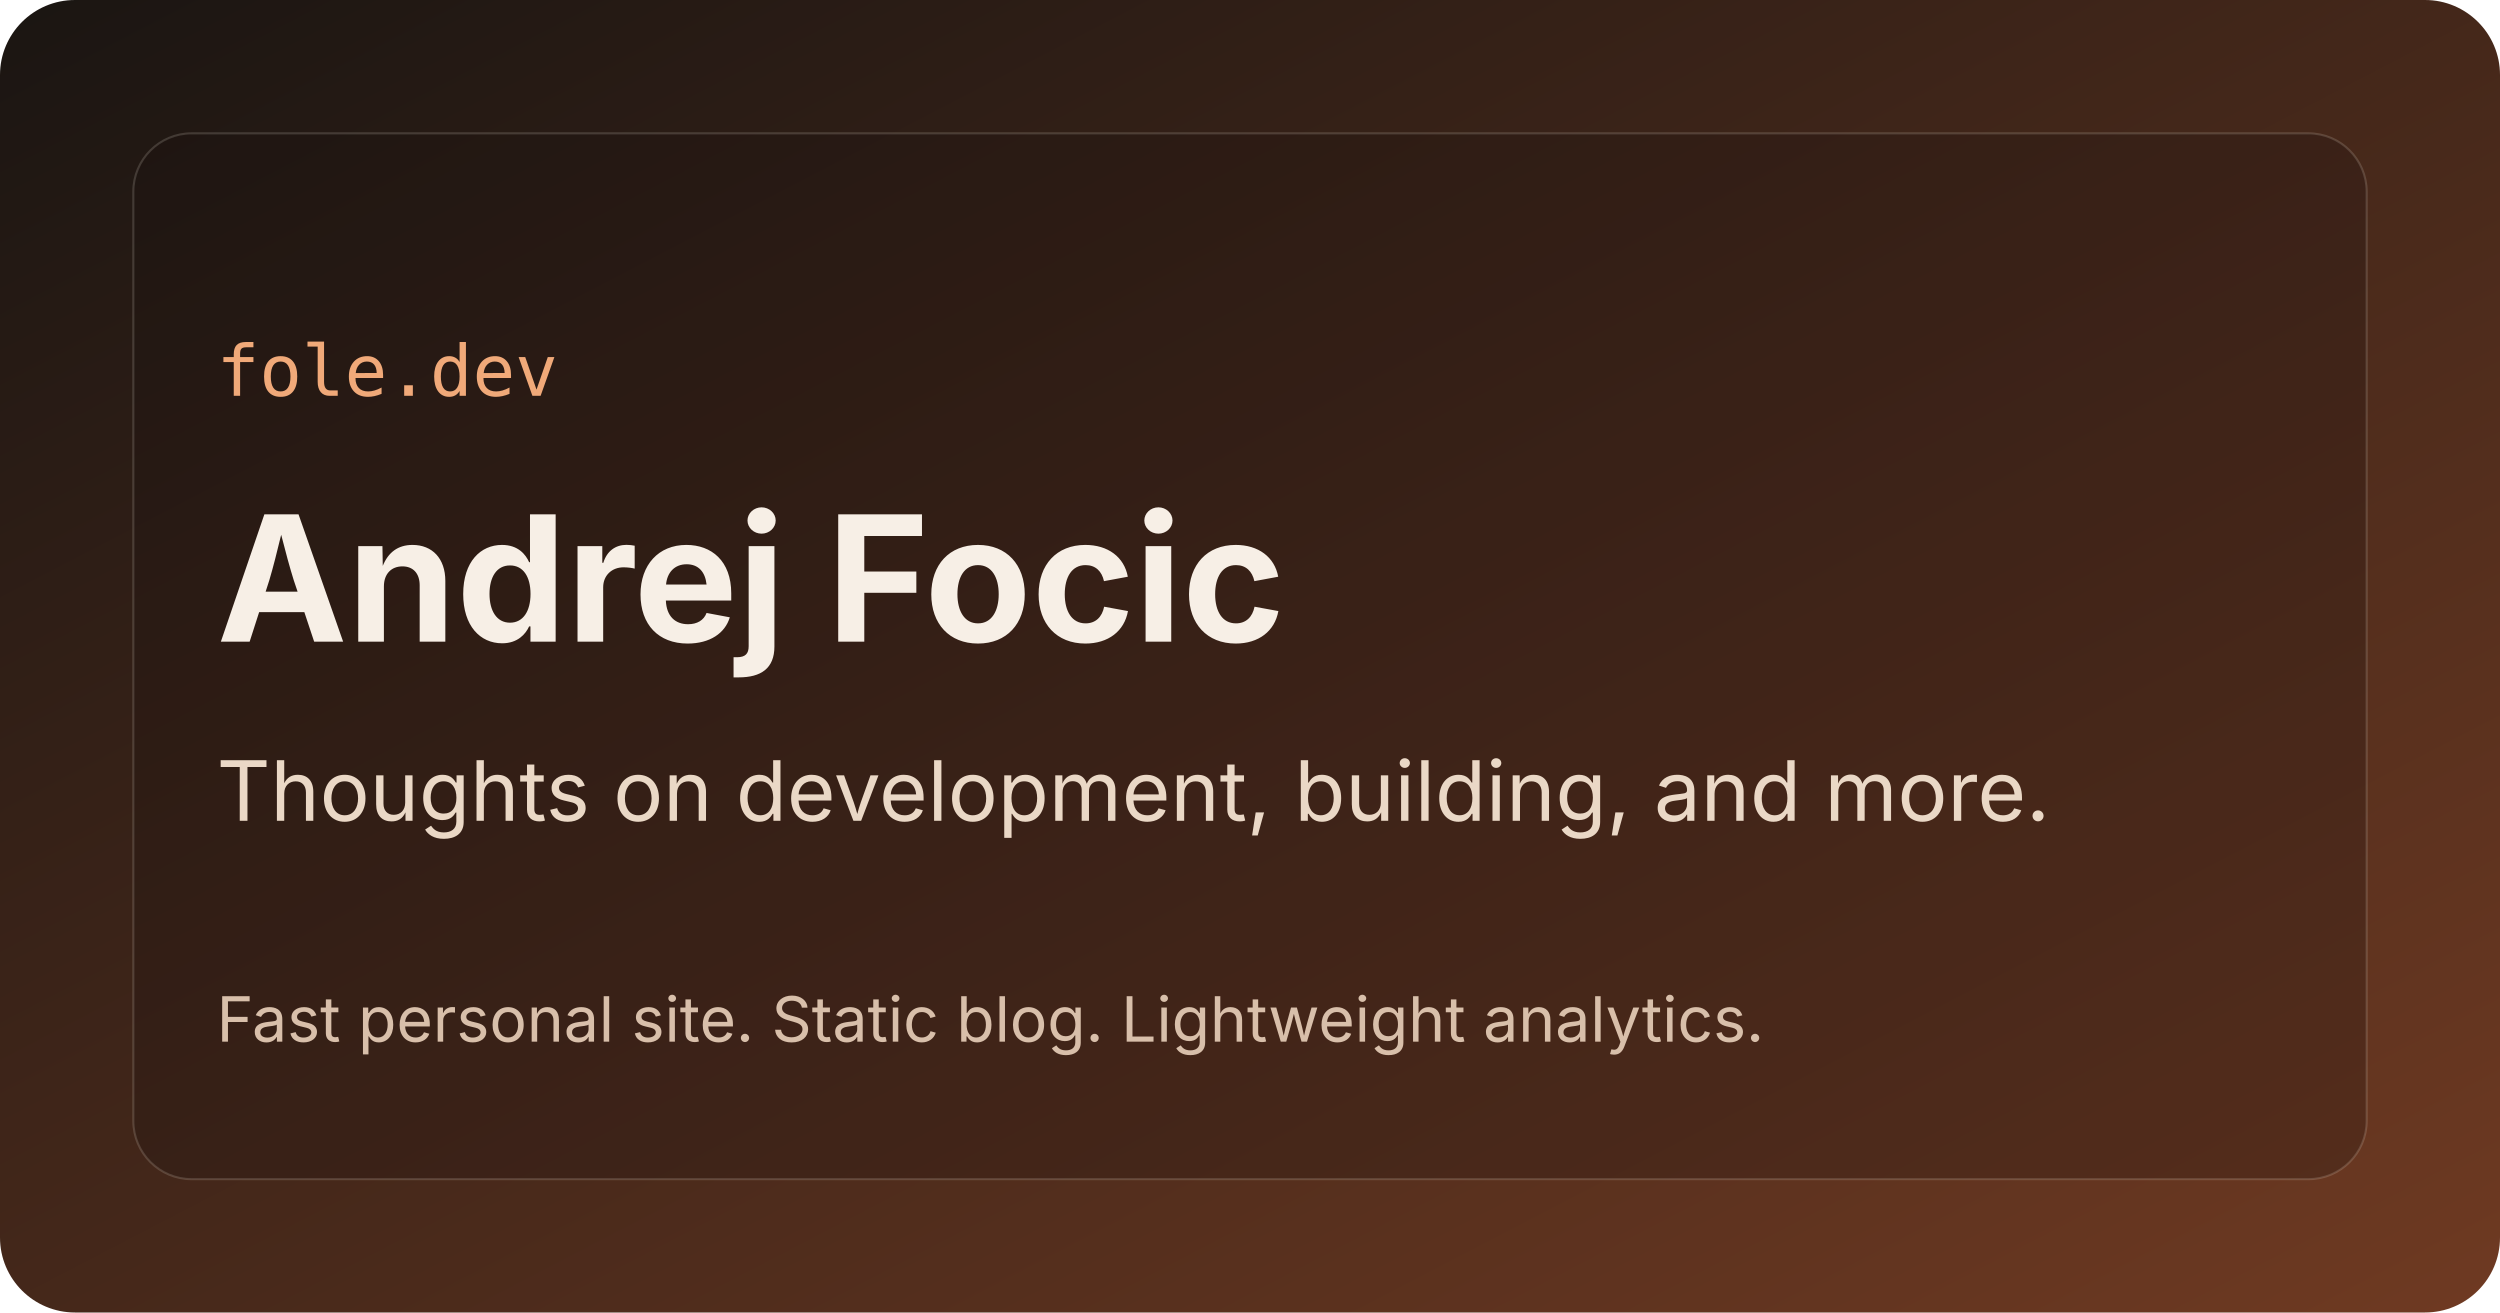
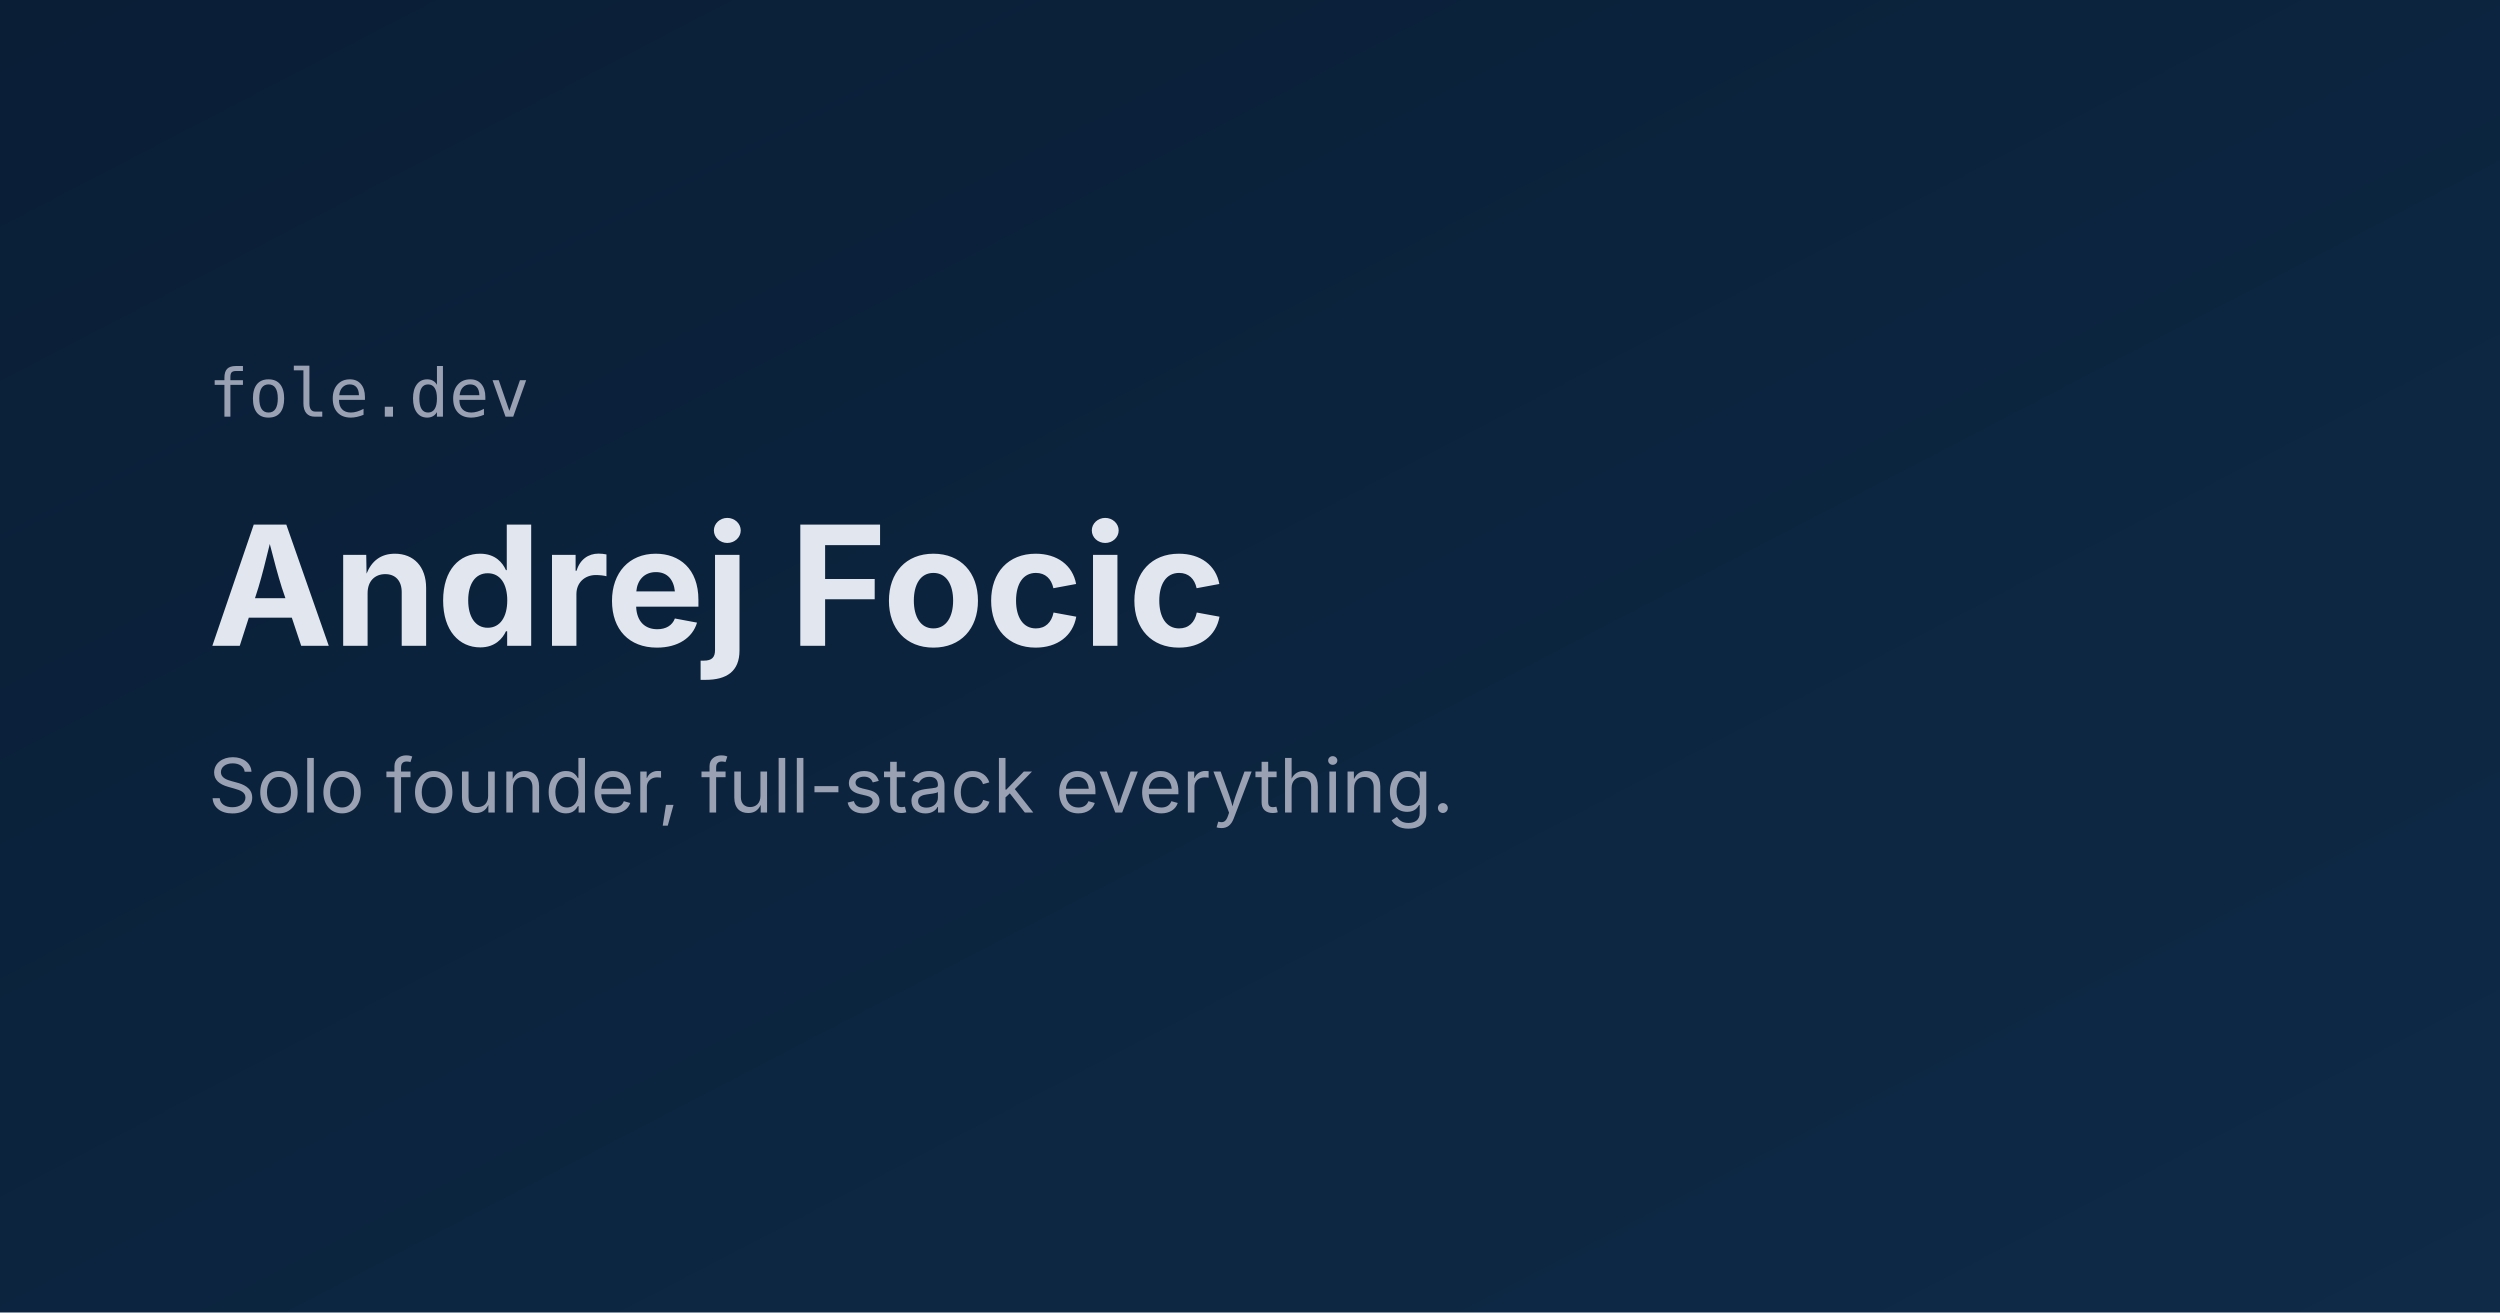
<svg xmlns="http://www.w3.org/2000/svg" width="1200" height="630" viewBox="0 0 1200 630" role="img" aria-labelledby="title desc">
  <defs>
    <linearGradient id="bg" x1="0%" y1="0%" x2="100%" y2="100%">
-       <stop offset="0%" stop-color="#1a1512" />
-       <stop offset="100%" stop-color="#6f3a22" />
+       <stop offset="0%" stop-color="#0a1e36" />
+       <stop offset="100%" stop-color="#0e2a47" />
    </linearGradient>
  </defs>
-   <rect width="1200" height="630" fill="url(#bg)" rx="36" />
-   <rect x="64" y="64" width="1072" height="502" rx="28" fill="rgba(22,16,13,0.24)" stroke="rgba(255,244,232,0.16)" />
-   <text x="104" y="190" fill="#f0a979" font-size="34" font-family="SFMono-Regular, Menlo, Monaco, Consolas, monospace">fole.dev</text>
-   <text x="104" y="308" fill="#f7efe6" font-size="84" font-weight="700" font-family="Inter, Segoe UI, Arial, sans-serif">Andrej Focic</text>
-   <text x="104" y="394" fill="#ead8c6" font-size="40" font-family="Inter, Segoe UI, Arial, sans-serif">Thoughts on development, building, and more.</text>
-   <text x="104" y="500" fill="#d8bfaa" font-size="30" font-family="Inter, Segoe UI, Arial, sans-serif">Fast personal site. Static blog. Lightweight analytics.</text>
+   <rect width="1200" height="630" fill="url(#bg)" />
+   <text x="100" y="200" fill="#9aa1b3" font-size="32" font-family="SF Mono, Menlo, Monaco, Consolas, monospace">fole.dev</text>
+   <text x="100" y="310" fill="#e2e6ef" font-size="80" font-weight="700" font-family="system-ui, -apple-system, sans-serif">Andrej Focic</text>
+   <text x="100" y="390" fill="#9aa1b3" font-size="36" font-family="system-ui, -apple-system, sans-serif">Solo founder, full-stack everything.</text>
</svg>
